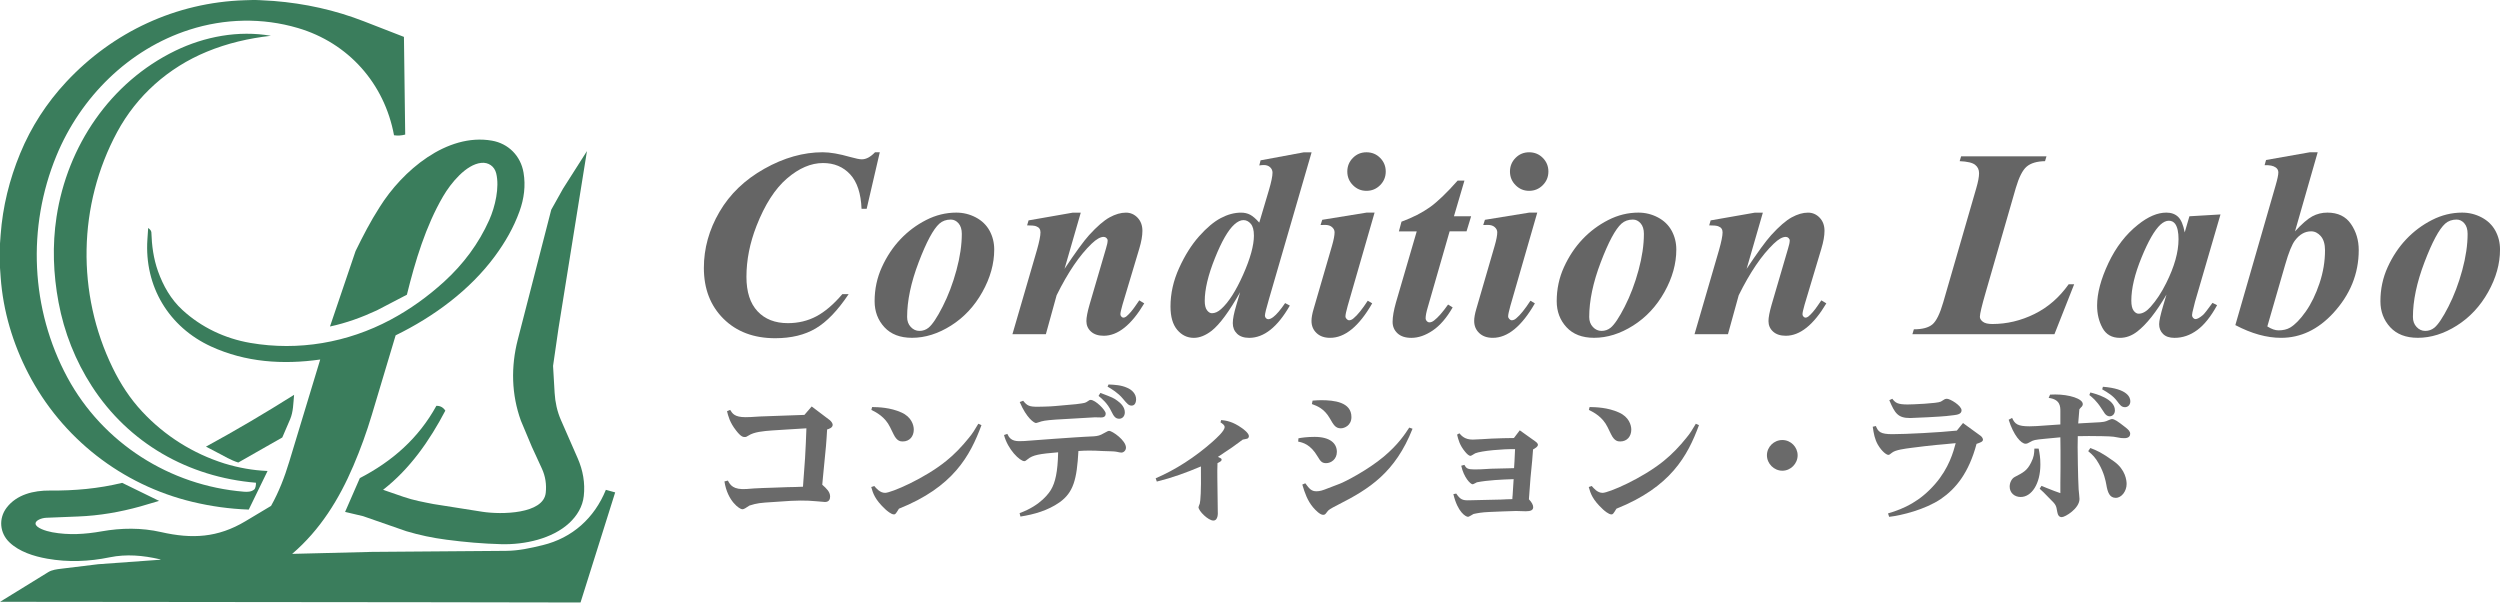
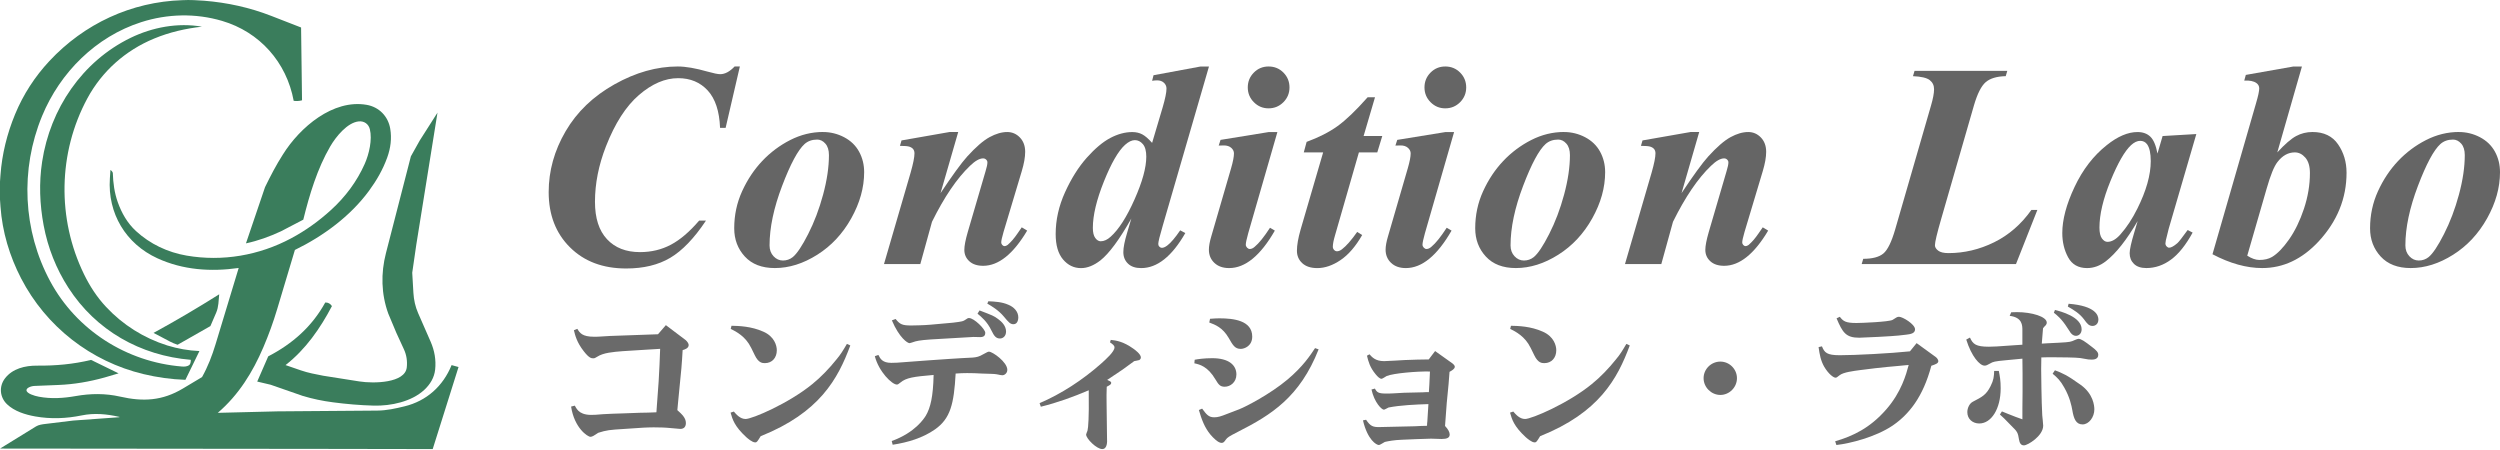
- <svg xmlns="http://www.w3.org/2000/svg" id="_レイヤー_2" data-name="レイヤー 2" viewBox="0 0 1050.52 253.17">
+ <svg xmlns="http://www.w3.org/2000/svg" id="_レイヤー_2" data-name="レイヤー 2" viewBox="0 0 1409.39 253.17">
  <defs>
    <style>
      .cls-1 {
        fill: #3a7d5c;
      }

      .cls-2 {
        fill: #656565;
      }

      .cls-3 {
        fill: #6a6a6a;
      }
    </style>
  </defs>
  <g id="_レイヤー_1-2" data-name="レイヤー 1">
    <g>
      <path class="cls-1" d="M183.39,170.53c1.63-.05,2.89.71,3.74,2.03-6.58,12.54-14.84,24.46-26.16,33.26l8.68,2.99c4.11,1.42,8.22,2.16,12.51,3l20.47,3.23c8.09,1.27,25.71.96,26.69-7.91.39-3.51-.12-6.98-1.6-10.19l-4.25-9.24-4.58-10.91c-4-11.06-4.24-22.72-1.31-34.09l14.06-54.57,4.96-8.87,10.04-15.77-11.96,74.51-2.28,15.75.66,11.36c.23,3.92,1.06,7.75,2.64,11.37l7.07,16.14c2.19,5.01,3.15,10.35,2.54,15.81-.5,4.48-2.83,8.3-6.09,11.33-7.15,6.66-18.8,9.17-28.54,8.91-7.81-.21-15.34-.86-23.06-1.88-5.82-.76-11.29-1.9-16.9-3.58l-18.17-6.32-7.54-1.78,6.2-14.21c13.58-7.03,24.68-16.73,32.17-30.39Z" />
      <path class="cls-1" d="M100.12,194.36c-3.23-1.02-5.86-2.66-8.75-4.16l-4.82-2.52c12.63-6.89,24.74-14.03,37.03-21.77-.35,3.55-.31,7.1-1.67,10.28l-3.29,7.64-18.5,10.53Z" />
      <g>
        <path class="cls-1" d="M243.94,253.17l-64.45-.11L.04,252.88l20.26-12.48c1.54-.95,3.61-1.2,5.35-1.41l15.62-1.9,25.85-1.87c.51-.1.48-.21,0-.23-7.03-1.6-13.99-2.25-21.05-.8-8.73,1.79-17.46,2.13-26.24.57-5.68-1.01-11.74-2.93-15.86-6.86-4.11-3.92-4.65-10.02-1.17-14.58,4.22-5.52,11.29-7.25,18.21-7.19,10.24.09,20.3-.79,30.33-3.23l15.52,7.58-7.94,2.34c-8.56,2.37-17.12,3.86-26.02,4.21l-13.42.54c-2.19.09-4.67,1.19-4.55,2.5.17,1.78,4.37,3.1,7.02,3.59,6.92,1.28,13.78.85,20.73-.38,8.36-1.48,16.75-1.57,25.02.31,13.01,2.96,23.81,2.38,35.42-4.56l10.78-6.45c3.31-5.91,5.68-12.08,7.65-18.59l13.01-42.92c-15.78,2.24-31.41,1.15-45.83-5.46-17.84-8.18-28.11-25.32-26.79-45l.32-4.8c.5.28,1.32,1.13,1.34,1.75.19,5.7.89,11.08,2.8,16.44,2.19,6.13,5.4,11.79,10.24,16.24,7.95,7.32,17.9,12.03,28.58,13.86,20.21,3.47,40.82-.1,58.86-9.72,8.24-4.39,15.73-9.8,22.63-16.09,8-7.3,14.45-15.92,18.86-25.81,2.52-5.64,4.39-13.81,2.93-19.67-.73-2.92-3.23-4.69-6.28-4.37-6.36.65-12.78,8.49-16.05,14.11-7.29,12.51-11.69,27.13-15.19,41.29l-12.61,6.57c-6.39,2.97-12.83,5.31-19.71,6.79l10.75-31.69c3.13-6.4,6.26-12.46,10.09-18.43,9.59-15.37,28.28-31.27,47.19-27.98,7.01,1.22,12.13,6.45,13.31,13.47.92,5.47.22,10.9-1.68,16.18-2.46,6.84-6.01,13-10.33,18.87-10.52,14.29-25.71,25.46-41.74,33.29l-9.99,33.36c-2.21,7.39-4.75,14.39-7.77,21.46-5.98,14.01-13.92,26.91-25.72,37.01l33.48-.83,56.4-.44c5.35-.04,10.27-1.15,15.38-2.39,12.46-3.03,21.73-11.36,26.56-23.25l3.91,1.08-14.56,46.27Z" />
        <path class="cls-1" d="M0,112.54v-10.2s.27-3.7.27-3.7c.86-11.78,3.7-23.24,8.22-34.19,4.62-11.19,11.14-21.23,19.38-30.07C47.48,13.38,73.98,1.03,102.77.1c2.33-.08,4.28-.16,6.51-.03l5.79.34c13.03,1.04,25.69,3.81,37.88,8.56l16.79,6.53.53,41.05c-1.65.44-3.15.5-4.7.29-4.03-21.79-19.19-38.82-40.4-45.07-14.93-4.4-30.73-4.03-45.56.72-25.51,8.17-45.76,28.35-55.9,52.95-12.4,30.08-10.83,64.53,4.59,93.14,14.86,27.56,43.05,45.51,74.2,48.04,1.48.12,3.1.08,4.29-.91.67-.56.79-2.07.77-2.86-28.46-2.37-53.5-16.62-68.97-40.58-6.91-10.69-11.62-22.61-13.98-35.19-2.23-11.85-2.68-23.96-.86-35.9,4.54-29.84,22.6-56.6,49.91-69.86,12.28-5.96,26.57-8.66,40.19-6.28-9.28,1.04-18.3,3.12-26.96,6.7-16.13,6.66-29.39,18.4-37.67,33.76-16.49,30.58-17.11,67.84-1.88,99.06,3.3,6.77,7.31,12.96,12.49,18.49,9.43,10.1,21.26,17.54,34.45,21.7,6,1.83,11.9,2.89,18.15,3.16l-7.9,16.22c-8.08-.28-15.87-1.38-23.59-3.22-29.75-7.11-54.97-26.8-69.03-53.95-6.52-12.58-10.62-26.3-11.63-40.44L0,112.54Z" />
      </g>
    </g>
    <g>
-       <path class="cls-2" d="M369.69,63.99l-5.51,23.75h-2.15c-.26-6.47-1.85-11.29-4.77-14.46s-6.73-4.77-11.43-4.77c-5.07,0-10.12,2.17-15.15,6.5-5.03,4.33-9.29,10.97-12.78,19.89-2.83,7.24-4.24,14.38-4.24,21.44,0,6.32,1.55,11.14,4.66,14.46,3.1,3.33,7.36,4.99,12.76,4.99,4.37,0,8.36-.96,11.96-2.87s7.24-5.01,10.91-9.31h2.65c-4.56,6.83-9.16,11.63-13.8,14.38-4.65,2.76-10.33,4.13-17.05,4.13-9,0-16.25-2.73-21.74-8.18-5.49-5.46-8.24-12.57-8.24-21.35,0-8.23,2.19-16.08,6.56-23.56,4.37-7.48,10.66-13.52,18.87-18.13,8.21-4.61,16.38-6.92,24.5-6.92,3.09,0,6.92.66,11.52,1.98,2.35.66,3.99.99,4.91.99,1.84,0,3.69-.99,5.57-2.98h2.04Z" />
-       <path class="cls-2" d="M401.85,89.34c2.9,0,5.63.67,8.18,2.01,2.55,1.34,4.48,3.21,5.79,5.59,1.3,2.39,1.96,5.03,1.96,7.93,0,5.95-1.66,11.9-4.99,17.85-3.33,5.95-7.71,10.65-13.14,14.08-5.44,3.44-10.91,5.15-16.42,5.15-5,0-8.86-1.49-11.6-4.46-2.74-2.98-4.11-6.61-4.11-10.91,0-5.11,1.02-9.89,3.06-14.35,2.04-4.46,4.63-8.36,7.77-11.68,3.14-3.32,6.75-6.02,10.83-8.1,4.08-2.08,8.3-3.11,12.67-3.11ZM399.59,92.26c-1.95,0-3.56.57-4.85,1.71-2.57,2.31-5.47,7.72-8.71,16.23s-4.85,16.17-4.85,23.01c0,1.69.51,3.09,1.54,4.19,1.03,1.1,2.24,1.65,3.64,1.65s2.7-.44,3.8-1.32c1.62-1.32,3.6-4.29,5.95-8.9,2.35-4.61,4.28-9.7,5.79-15.26,1.51-5.57,2.26-10.66,2.26-15.29,0-1.91-.46-3.39-1.38-4.44-.92-1.05-1.98-1.57-3.2-1.57Z" />
-       <path class="cls-2" d="M454.15,89.34l-6.83,23.64c4.59-6.91,8.03-11.63,10.31-14.16,3.34-3.67,6.23-6.17,8.65-7.49s4.7-1.98,6.83-1.98c1.91,0,3.54.71,4.9,2.12,1.36,1.42,2.04,3.26,2.04,5.54,0,2.06-.44,4.56-1.32,7.49l-7.05,23.53c-.59,2.06-.88,3.4-.88,4.02,0,.37.14.7.41.99s.56.44.85.44c.37,0,.75-.15,1.16-.44,1.29-1.07,2.59-2.57,3.91-4.52.33-.51.86-1.29,1.6-2.31l2.09,1.27c-5.4,9.07-11.08,13.61-17.03,13.61-2.28,0-4.06-.59-5.35-1.76-1.29-1.17-1.93-2.64-1.93-4.41,0-1.54.44-3.84,1.32-6.89l6.89-23.53c.48-1.54.72-2.68.72-3.42,0-.4-.17-.76-.5-1.07-.33-.31-.72-.47-1.16-.47-1.4,0-3.09.96-5.07,2.87-5.07,4.85-9.97,12.07-14.71,21.66l-4.52,16.37h-14.05l10.3-35.38c.99-3.49,1.49-5.97,1.49-7.44,0-.62-.15-1.15-.44-1.57-.29-.42-.77-.75-1.43-.99-.66-.24-1.91-.36-3.75-.36l.61-2.09,18.57-3.25h3.36Z" />
-       <path class="cls-2" d="M551.15,63.99l-17.91,61.66c-1.14,3.86-1.71,6.19-1.71,7,0,.4.15.75.44,1.05.29.29.61.44.94.44.62,0,1.34-.31,2.15-.94,1.36-1.03,3.01-2.98,4.96-5.84l1.98,1.05c-5.18,9.04-10.88,13.56-17.08,13.56-2.2,0-3.9-.58-5.1-1.74-1.19-1.16-1.79-2.63-1.79-4.44s.48-4.19,1.43-7.38l1.65-5.62c-4.59,8.12-8.58,13.52-11.96,16.2-2.57,1.98-5.07,2.98-7.49,2.98-2.76,0-5.08-1.12-6.97-3.36-1.89-2.24-2.84-5.51-2.84-9.81,0-5.47,1.21-10.87,3.64-16.2,2.42-5.33,5.23-9.77,8.4-13.33s6.21-6.11,9.09-7.63c2.88-1.52,5.72-2.29,8.51-2.29,1.43,0,2.71.29,3.83.88,1.12.59,2.4,1.69,3.83,3.31l4.08-13.72c.99-3.38,1.49-5.8,1.49-7.27,0-.88-.33-1.63-.99-2.26-.66-.62-1.54-.94-2.64-.94-.51,0-1.16.05-1.93.17l.55-2.15,18.13-3.36h3.31ZM526.9,98.93c0-2.24-.44-3.88-1.32-4.9-.88-1.03-1.91-1.54-3.09-1.54s-2.44.61-3.8,1.82c-2.61,2.35-5.34,7.08-8.18,14.19-2.85,7.11-4.27,13.09-4.27,17.94,0,1.76.31,3.07.94,3.91.62.84,1.32,1.27,2.09,1.27,1.29,0,2.57-.59,3.86-1.76,3.12-2.79,6.2-7.6,9.23-14.41,3.03-6.81,4.55-12.32,4.55-16.5Z" />
-       <path class="cls-2" d="M577.61,89.34l-11.3,39.18c-.62,2.24-.94,3.71-.94,4.41,0,.4.17.78.5,1.13.33.35.68.52,1.05.52.62,0,1.25-.28,1.87-.83,1.65-1.36,3.64-3.82,5.95-7.38l1.87,1.1c-5.55,9.66-11.44,14.49-17.69,14.49-2.39,0-4.29-.67-5.7-2.01-1.42-1.34-2.12-3.04-2.12-5.1,0-1.36.31-3.09.94-5.18l7.66-26.34c.74-2.53,1.1-4.44,1.1-5.73,0-.81-.35-1.52-1.05-2.15-.7-.62-1.65-.94-2.87-.94-.55,0-1.21.02-1.98.05l.72-2.2,18.68-3.03h3.31ZM574.2,63.99c2.28,0,4.2.79,5.76,2.37,1.56,1.58,2.34,3.49,2.34,5.73s-.79,4.15-2.37,5.73-3.49,2.37-5.73,2.37-4.1-.79-5.68-2.37c-1.58-1.58-2.37-3.49-2.37-5.73s.78-4.15,2.34-5.73c1.56-1.58,3.46-2.37,5.7-2.37Z" />
-       <path class="cls-2" d="M615.37,75.89l-4.41,14.99h7.22l-1.93,6.34h-7.11l-9.2,31.96c-.59,1.98-.88,3.49-.88,4.52,0,.48.17.89.5,1.24.33.35.7.52,1.1.52.62,0,1.27-.26,1.93-.77,1.69-1.29,3.66-3.53,5.9-6.72l1.93,1.21c-2.54,4.41-5.33,7.64-8.38,9.7-3.05,2.06-6.04,3.09-8.98,3.09-2.5,0-4.44-.63-5.81-1.9s-2.07-2.87-2.07-4.82c0-2.13.48-4.87,1.43-8.21l8.71-29.81h-7.5l1.1-4.08c4.7-1.73,8.67-3.75,11.9-6.06s7.13-6.04,11.68-11.19h2.87Z" />
-       <path class="cls-2" d="M645.97,89.34l-11.3,39.18c-.62,2.24-.94,3.71-.94,4.41,0,.4.17.78.5,1.13.33.35.68.52,1.05.52.62,0,1.25-.28,1.87-.83,1.65-1.36,3.64-3.82,5.95-7.38l1.87,1.1c-5.55,9.66-11.44,14.49-17.69,14.49-2.39,0-4.29-.67-5.7-2.01-1.42-1.34-2.12-3.04-2.12-5.1,0-1.36.31-3.09.94-5.18l7.66-26.34c.74-2.53,1.1-4.44,1.1-5.73,0-.81-.35-1.52-1.05-2.15-.7-.62-1.65-.94-2.87-.94-.55,0-1.21.02-1.98.05l.72-2.2,18.68-3.03h3.31ZM642.55,63.99c2.28,0,4.2.79,5.76,2.37,1.56,1.58,2.34,3.49,2.34,5.73s-.79,4.15-2.37,5.73-3.49,2.37-5.73,2.37-4.1-.79-5.68-2.37c-1.58-1.58-2.37-3.49-2.37-5.73s.78-4.15,2.34-5.73c1.56-1.58,3.46-2.37,5.7-2.37Z" />
-       <path class="cls-2" d="M688.47,89.34c2.9,0,5.63.67,8.18,2.01,2.55,1.34,4.48,3.21,5.79,5.59,1.3,2.39,1.96,5.03,1.96,7.93,0,5.95-1.66,11.9-4.99,17.85-3.33,5.95-7.71,10.65-13.14,14.08-5.44,3.44-10.91,5.15-16.42,5.15-5,0-8.86-1.49-11.6-4.46-2.74-2.98-4.11-6.61-4.11-10.91,0-5.11,1.02-9.89,3.06-14.35,2.04-4.46,4.63-8.36,7.77-11.68,3.14-3.32,6.75-6.02,10.83-8.1,4.08-2.08,8.3-3.11,12.67-3.11ZM686.21,92.26c-1.95,0-3.56.57-4.85,1.71-2.57,2.31-5.47,7.72-8.71,16.23s-4.85,16.17-4.85,23.01c0,1.69.51,3.09,1.54,4.19,1.03,1.1,2.24,1.65,3.64,1.65s2.7-.44,3.8-1.32c1.62-1.32,3.6-4.29,5.95-8.9,2.35-4.61,4.28-9.7,5.79-15.26,1.51-5.57,2.26-10.66,2.26-15.29,0-1.91-.46-3.39-1.38-4.44-.92-1.05-1.98-1.57-3.2-1.57Z" />
-       <path class="cls-2" d="M740.77,89.34l-6.83,23.64c4.59-6.91,8.03-11.63,10.31-14.16,3.34-3.67,6.23-6.17,8.65-7.49s4.7-1.98,6.83-1.98c1.91,0,3.54.71,4.9,2.12,1.36,1.42,2.04,3.26,2.04,5.54,0,2.06-.44,4.56-1.32,7.49l-7.05,23.53c-.59,2.06-.88,3.4-.88,4.02,0,.37.14.7.41.99s.56.44.85.44c.37,0,.75-.15,1.16-.44,1.29-1.07,2.59-2.57,3.91-4.52.33-.51.86-1.29,1.6-2.31l2.09,1.27c-5.4,9.07-11.08,13.61-17.03,13.61-2.28,0-4.06-.59-5.35-1.76-1.29-1.17-1.93-2.64-1.93-4.41,0-1.54.44-3.84,1.32-6.89l6.89-23.53c.48-1.54.72-2.68.72-3.42,0-.4-.17-.76-.5-1.07-.33-.31-.72-.47-1.16-.47-1.4,0-3.09.96-5.07,2.87-5.07,4.85-9.97,12.07-14.71,21.66l-4.52,16.37h-14.05l10.3-35.38c.99-3.49,1.49-5.97,1.49-7.44,0-.62-.15-1.15-.44-1.57-.29-.42-.77-.75-1.43-.99-.66-.24-1.91-.36-3.75-.36l.61-2.09,18.57-3.25h3.36Z" />
-       <path class="cls-2" d="M863.29,140.42h-59.68l.61-2.04c3.56,0,6.16-.69,7.8-2.07s3.15-4.47,4.55-9.29l13.89-48c.77-2.64,1.16-4.72,1.16-6.23s-.55-2.65-1.65-3.53c-1.1-.88-3.27-1.4-6.5-1.54l.61-2.04h35.87l-.61,2.04c-3.45.07-6.03.84-7.74,2.31s-3.22,4.46-4.55,8.98l-12.67,43.92c-1.62,5.58-2.42,8.98-2.42,10.19,0,.74.41,1.42,1.24,2.07.83.64,2.16.96,4,.96,6.1,0,11.99-1.4,17.66-4.19,5.68-2.79,10.48-6.96,14.41-12.51h2.31l-8.27,20.94Z" />
-       <path class="cls-2" d="M933.07,90.11l-10.69,36.65-1.1,4.46c-.11.55-.17.96-.17,1.21,0,.44.16.83.47,1.16.31.33.63.5.96.5.77,0,1.84-.59,3.2-1.76.55-.48,1.87-2.17,3.97-5.07l1.93.99c-2.61,4.78-5.39,8.26-8.35,10.44-2.96,2.19-6.14,3.28-9.56,3.28-2.09,0-3.69-.54-4.79-1.63-1.1-1.08-1.65-2.45-1.65-4.11,0-1.43.59-4.1,1.76-7.99l1.32-4.46c-4.26,7.31-8.36,12.49-12.29,15.54-2.28,1.76-4.7,2.65-7.27,2.65-3.38,0-5.82-1.39-7.33-4.16-1.51-2.77-2.26-5.91-2.26-9.4,0-5.18,1.58-11.12,4.74-17.83,3.16-6.7,7.31-12.1,12.45-16.17,4.22-3.38,8.19-5.07,11.9-5.07,2.06,0,3.71.6,4.96,1.79,1.25,1.19,2.17,3.37,2.76,6.53l1.98-6.78,13.06-.77ZM915.44,100.58c0-2.98-.46-5.12-1.38-6.45-.66-.92-1.56-1.38-2.7-1.38s-2.31.55-3.53,1.65c-2.46,2.28-5.12,6.9-7.96,13.86-2.85,6.96-4.27,12.98-4.27,18.05,0,1.95.32,3.35.96,4.22.64.86,1.35,1.29,2.12,1.29,1.65,0,3.32-.96,5.01-2.87,2.42-2.72,4.61-6.04,6.56-9.97,3.45-6.91,5.18-13.04,5.18-18.41Z" />
-       <path class="cls-2" d="M973.91,63.99l-9.53,33.23c2.9-3.16,5.33-5.26,7.27-6.31,1.95-1.05,4.06-1.57,6.34-1.57,4.41,0,7.71,1.59,9.89,4.77,2.19,3.18,3.28,6.84,3.28,10.99,0,9.92-3.6,18.77-10.8,26.56-6.39,6.87-13.67,10.3-21.82,10.3-6.06,0-12.47-1.78-19.23-5.35l16.86-58.47c.81-2.76,1.21-4.65,1.21-5.68,0-.88-.37-1.58-1.1-2.09-1.03-.73-2.59-1.05-4.68-.94l.61-2.2,18.41-3.25h3.31ZM952.75,137.17c1.73,1.1,3.29,1.65,4.68,1.65,1.95,0,3.58-.39,4.9-1.16,2.09-1.25,4.29-3.51,6.59-6.78,2.29-3.27,4.21-7.22,5.76-11.85s2.31-9.24,2.31-13.83c0-2.61-.59-4.59-1.76-5.95-1.18-1.36-2.54-2.04-4.08-2.04-2.57,0-4.81,1.25-6.72,3.75-1.29,1.62-2.68,5.05-4.19,10.3l-7.49,25.9Z" />
-       <path class="cls-2" d="M1034.6,89.34c2.9,0,5.63.67,8.18,2.01,2.55,1.34,4.48,3.21,5.79,5.59,1.3,2.39,1.96,5.03,1.96,7.93,0,5.95-1.66,11.9-4.99,17.85-3.33,5.95-7.71,10.65-13.14,14.08-5.44,3.44-10.91,5.15-16.42,5.15-5,0-8.86-1.49-11.6-4.46-2.74-2.98-4.11-6.61-4.11-10.91,0-5.11,1.02-9.89,3.06-14.35,2.04-4.46,4.63-8.36,7.77-11.68,3.14-3.32,6.75-6.02,10.83-8.1,4.08-2.08,8.3-3.11,12.67-3.11ZM1032.34,92.26c-1.95,0-3.56.57-4.85,1.71-2.57,2.31-5.47,7.72-8.71,16.23s-4.85,16.17-4.85,23.01c0,1.69.51,3.09,1.54,4.19,1.03,1.1,2.24,1.65,3.64,1.65s2.7-.44,3.8-1.32c1.62-1.32,3.6-4.29,5.95-8.9,2.35-4.61,4.28-9.7,5.79-15.26,1.51-5.57,2.26-10.66,2.26-15.29,0-1.91-.46-3.39-1.38-4.44-.92-1.05-1.98-1.57-3.2-1.57Z" />
+       <path class="cls-2" d="M417.1,37.48l-8.03,34.62h-3.13c-.37-9.42-2.69-16.45-6.95-21.08-4.26-4.63-9.81-6.95-16.67-6.95-7.39,0-14.75,3.16-22.09,9.48-7.34,6.32-13.55,15.98-18.63,28.99-4.12,10.55-6.18,20.96-6.18,31.24,0,9.21,2.26,16.24,6.79,21.08,4.52,4.85,10.72,7.27,18.59,7.27,6.37,0,12.18-1.39,17.43-4.18,5.25-2.78,10.55-7.31,15.9-13.57h3.86c-6.64,9.96-13.35,16.95-20.12,20.96-6.77,4.02-15.06,6.02-24.86,6.02-13.12,0-23.68-3.98-31.68-11.93-8.01-7.95-12.01-18.33-12.01-31.12,0-11.99,3.19-23.44,9.56-34.33,6.37-10.9,15.54-19.7,27.51-26.42,11.97-6.72,23.87-10.08,35.7-10.08,4.5,0,10.09.97,16.79,2.89,3.43.96,5.81,1.45,7.15,1.45,2.68,0,5.38-1.45,8.11-4.34h2.97Z" />
+       <path class="cls-2" d="M463.96,74.43c4.23,0,8.2.98,11.93,2.93,3.72,1.96,6.53,4.67,8.43,8.15,1.9,3.48,2.85,7.34,2.85,11.56,0,8.68-2.42,17.35-7.27,26.02-4.85,8.68-11.23,15.52-19.16,20.52-7.92,5.01-15.9,7.51-23.93,7.51-7.28,0-12.92-2.17-16.91-6.51-3.99-4.34-5.98-9.64-5.98-15.9,0-7.44,1.49-14.42,4.46-20.92,2.97-6.51,6.75-12.18,11.33-17.03,4.58-4.84,9.84-8.78,15.78-11.81,5.94-3.02,12.1-4.54,18.47-4.54ZM460.67,78.69c-2.84,0-5.19.83-7.07,2.49-3.75,3.37-7.98,11.26-12.69,23.65-4.71,12.4-7.07,23.57-7.07,33.53,0,2.46.75,4.5,2.25,6.1,1.5,1.61,3.27,2.41,5.3,2.41s3.94-.64,5.54-1.93c2.36-1.93,5.25-6.25,8.67-12.97,3.43-6.72,6.24-14.14,8.43-22.25,2.19-8.11,3.29-15.54,3.29-22.29,0-2.78-.67-4.94-2.01-6.46-1.34-1.53-2.89-2.29-4.66-2.29Z" />
+       <path class="cls-2" d="M540.2,74.43l-9.96,34.45c6.69-10.07,11.7-16.95,15.02-20.64,4.87-5.35,9.08-9,12.61-10.92s6.85-2.89,9.96-2.89c2.78,0,5.17,1.03,7.15,3.09,1.98,2.06,2.97,4.75,2.97,8.07,0,3-.64,6.64-1.93,10.92l-10.28,34.3c-.86,3-1.29,4.95-1.29,5.86,0,.54.2,1.02.6,1.45s.82.64,1.25.64c.53,0,1.1-.21,1.69-.64,1.87-1.55,3.77-3.75,5.7-6.59.48-.75,1.26-1.87,2.33-3.37l3.05,1.85c-7.87,13.23-16.14,19.84-24.82,19.84-3.32,0-5.92-.86-7.79-2.57-1.87-1.71-2.81-3.85-2.81-6.42,0-2.25.64-5.59,1.93-10.04l10.04-34.3c.69-2.25,1.04-3.91,1.04-4.98,0-.59-.24-1.11-.72-1.57-.48-.46-1.04-.68-1.69-.68-2.04,0-4.5,1.39-7.39,4.18-7.39,7.07-14.54,17.59-21.44,31.56l-6.59,23.85h-20.48l15.02-51.56c1.45-5.09,2.17-8.7,2.17-10.84,0-.91-.21-1.67-.64-2.29-.43-.61-1.12-1.1-2.09-1.45-.96-.35-2.78-.52-5.46-.52l.88-3.05,27.07-4.74h4.9Z" />
+       <path class="cls-2" d="M681.57,37.48l-26.1,89.87c-1.66,5.62-2.49,9.02-2.49,10.2,0,.59.21,1.1.64,1.53.43.43.88.64,1.36.64.91,0,1.95-.45,3.13-1.36,1.98-1.5,4.39-4.34,7.23-8.51l2.89,1.53c-7.55,13.17-15.85,19.76-24.9,19.76-3.21,0-5.69-.84-7.43-2.53-1.74-1.69-2.61-3.84-2.61-6.46s.7-6.1,2.09-10.76l2.41-8.19c-6.69,11.83-12.5,19.7-17.43,23.61-3.75,2.89-7.39,4.34-10.92,4.34-4.02,0-7.4-1.63-10.16-4.9-2.76-3.27-4.14-8.03-4.14-14.3,0-7.98,1.77-15.85,5.3-23.61,3.53-7.76,7.62-14.24,12.25-19.44,4.63-5.19,9.05-8.9,13.25-11.12,4.2-2.22,8.34-3.33,12.41-3.33,2.09,0,3.95.43,5.58,1.28,1.63.86,3.49,2.46,5.58,4.82l5.94-20c1.44-4.92,2.17-8.46,2.17-10.6,0-1.29-.48-2.38-1.45-3.29-.96-.91-2.25-1.36-3.85-1.36-.75,0-1.69.08-2.81.24l.8-3.13,26.42-4.9h4.82ZM646.23,88.4c0-3.27-.64-5.65-1.93-7.15-1.29-1.5-2.79-2.25-4.5-2.25s-3.56.88-5.54,2.65c-3.8,3.43-7.78,10.32-11.93,20.68-4.15,10.36-6.23,19.07-6.23,26.14,0,2.57.46,4.47,1.37,5.7.91,1.23,1.93,1.85,3.05,1.85,1.87,0,3.75-.86,5.62-2.57,4.55-4.07,9.04-11.07,13.45-21,4.42-9.93,6.63-17.95,6.63-24.06Z" />
+       <path class="cls-2" d="M720.14,74.43l-16.46,57.1c-.91,3.27-1.36,5.41-1.36,6.43,0,.59.24,1.14.72,1.65.48.51.99.76,1.53.76.91,0,1.82-.4,2.73-1.21,2.41-1.98,5.3-5.57,8.67-10.76l2.73,1.61c-8.09,14.08-16.68,21.12-25.78,21.12-3.48,0-6.25-.98-8.31-2.93-2.06-1.95-3.09-4.43-3.09-7.43,0-1.98.45-4.5,1.36-7.55l11.16-38.39c1.07-3.69,1.61-6.48,1.61-8.35,0-1.18-.51-2.22-1.53-3.13-1.02-.91-2.41-1.36-4.18-1.36-.8,0-1.77.03-2.89.08l1.04-3.21,27.23-4.42h4.82ZM715.16,37.48c3.32,0,6.12,1.15,8.39,3.45,2.28,2.3,3.41,5.09,3.41,8.35s-1.15,6.05-3.45,8.35-5.09,3.45-8.35,3.45-5.97-1.15-8.27-3.45c-2.3-2.3-3.45-5.09-3.45-8.35s1.14-6.05,3.41-8.35c2.27-2.3,5.05-3.45,8.31-3.45Z" />
+       <path class="cls-2" d="M775.17,54.83l-6.43,21.85h10.52l-2.81,9.24h-10.36l-13.41,46.58c-.86,2.89-1.29,5.09-1.29,6.59,0,.7.24,1.3.72,1.81.48.51,1.02.76,1.61.76.91,0,1.85-.37,2.81-1.12,2.46-1.87,5.33-5.14,8.59-9.8l2.81,1.77c-3.69,6.42-7.76,11.14-12.21,14.13-4.44,3-8.81,4.5-13.09,4.5-3.64,0-6.46-.92-8.47-2.77s-3.01-4.19-3.01-7.03c0-3.11.69-7.1,2.09-11.97l12.69-43.45h-10.92l1.61-5.94c6.85-2.52,12.64-5.46,17.35-8.83s10.39-8.81,17.03-16.3h4.18Z" />
+       <path class="cls-2" d="M819.76,74.43l-16.46,57.1c-.91,3.27-1.36,5.41-1.36,6.43,0,.59.24,1.14.72,1.65.48.51.99.76,1.53.76.91,0,1.82-.4,2.73-1.21,2.41-1.98,5.3-5.57,8.67-10.76l2.73,1.61c-8.09,14.08-16.68,21.12-25.78,21.12-3.48,0-6.25-.98-8.31-2.93-2.06-1.95-3.09-4.43-3.09-7.43,0-1.98.45-4.5,1.36-7.55l11.16-38.39c1.07-3.69,1.61-6.48,1.61-8.35,0-1.18-.51-2.22-1.53-3.13-1.02-.91-2.41-1.36-4.18-1.36-.8,0-1.77.03-2.89.08l1.04-3.21,27.23-4.42h4.82ZM814.78,37.48c3.32,0,6.12,1.15,8.39,3.45,2.28,2.3,3.41,5.09,3.41,8.35s-1.15,6.05-3.45,8.35-5.09,3.45-8.35,3.45-5.97-1.15-8.27-3.45c-2.3-2.3-3.45-5.09-3.45-8.35s1.14-6.05,3.41-8.35c2.27-2.3,5.05-3.45,8.31-3.45Z" />
+       <path class="cls-2" d="M881.7,74.43c4.23,0,8.2.98,11.93,2.93,3.72,1.96,6.53,4.67,8.43,8.15,1.9,3.48,2.85,7.34,2.85,11.56,0,8.68-2.42,17.35-7.27,26.02-4.85,8.68-11.23,15.52-19.16,20.52-7.92,5.01-15.9,7.51-23.93,7.51-7.28,0-12.92-2.17-16.91-6.51-3.99-4.34-5.98-9.64-5.98-15.9,0-7.44,1.49-14.42,4.46-20.92,2.97-6.51,6.75-12.18,11.33-17.03,4.58-4.84,9.84-8.78,15.78-11.81,5.94-3.02,12.1-4.54,18.47-4.54ZM878.41,78.69c-2.84,0-5.19.83-7.07,2.49-3.75,3.37-7.98,11.26-12.69,23.65-4.71,12.4-7.07,23.57-7.07,33.53,0,2.46.75,4.5,2.25,6.1,1.5,1.61,3.27,2.41,5.3,2.41s3.94-.64,5.54-1.93c2.36-1.93,5.25-6.25,8.67-12.97,3.43-6.72,6.24-14.14,8.43-22.25,2.19-8.11,3.29-15.54,3.29-22.29,0-2.78-.67-4.94-2.01-6.46-1.34-1.53-2.89-2.29-4.66-2.29Z" />
+       <path class="cls-2" d="M957.94,74.43l-9.96,34.45c6.69-10.07,11.7-16.95,15.02-20.64,4.87-5.35,9.08-9,12.61-10.92s6.85-2.89,9.96-2.89c2.78,0,5.17,1.03,7.15,3.09,1.98,2.06,2.97,4.75,2.97,8.07,0,3-.64,6.64-1.93,10.92l-10.28,34.3c-.86,3-1.29,4.95-1.29,5.86,0,.54.2,1.02.6,1.45s.82.64,1.25.64c.53,0,1.1-.21,1.69-.64,1.87-1.55,3.77-3.75,5.7-6.59.48-.75,1.26-1.87,2.33-3.37l3.05,1.85c-7.87,13.23-16.14,19.84-24.82,19.84-3.32,0-5.92-.86-7.79-2.57-1.87-1.71-2.81-3.85-2.81-6.42,0-2.25.64-5.59,1.93-10.04l10.04-34.3c.69-2.25,1.04-3.91,1.04-4.98,0-.59-.24-1.11-.72-1.57-.48-.46-1.04-.68-1.69-.68-2.04,0-4.5,1.39-7.39,4.18-7.39,7.07-14.54,17.59-21.44,31.56l-6.59,23.85h-20.48l15.02-51.56c1.45-5.09,2.17-8.7,2.17-10.84,0-.91-.21-1.67-.64-2.29-.43-.61-1.12-1.1-2.09-1.45-.96-.35-2.78-.52-5.46-.52l.88-3.05,27.07-4.74h4.9Z" />
+       <path class="cls-2" d="M1136.51,148.88h-86.98l.88-2.97c5.19,0,8.98-1,11.37-3.01s4.59-6.52,6.63-13.53l20.24-69.96c1.12-3.85,1.69-6.88,1.69-9.08s-.8-3.86-2.41-5.14c-1.61-1.29-4.77-2.04-9.48-2.25l.88-2.97h52.29l-.88,2.97c-5.03.11-8.79,1.23-11.28,3.37s-4.7,6.5-6.63,13.09l-18.47,64.01c-2.36,8.14-3.53,13.09-3.53,14.86,0,1.07.6,2.08,1.81,3.01,1.2.94,3.14,1.41,5.82,1.41,8.89,0,17.47-2.03,25.74-6.1,8.27-4.07,15.27-10.15,21-18.23h3.37l-12.05,30.52Z" />
+       <path class="cls-2" d="M1238.2,75.55l-15.58,53.41-1.61,6.5c-.16.8-.24,1.39-.24,1.77,0,.64.23,1.2.68,1.69.45.48.92.72,1.41.72,1.12,0,2.68-.86,4.66-2.57.8-.69,2.73-3.16,5.78-7.39l2.81,1.44c-3.8,6.96-7.86,12.04-12.17,15.22-4.31,3.19-8.95,4.78-13.93,4.78-3.05,0-5.38-.79-6.99-2.37-1.61-1.58-2.41-3.57-2.41-5.98,0-2.09.86-5.97,2.57-11.65l1.93-6.5c-6.21,10.65-12.18,18.2-17.91,22.65-3.32,2.57-6.85,3.86-10.6,3.86-4.93,0-8.49-2.02-10.68-6.06-2.2-4.04-3.29-8.61-3.29-13.69,0-7.55,2.3-16.21,6.91-25.98,4.6-9.77,10.65-17.63,18.15-23.57,6.16-4.93,11.94-7.39,17.35-7.39,3,0,5.41.87,7.23,2.61,1.82,1.74,3.16,4.91,4.02,9.52l2.89-9.88,19.04-1.12ZM1212.5,90.81c0-4.34-.67-7.47-2.01-9.4-.96-1.34-2.28-2.01-3.94-2.01s-3.37.8-5.14,2.41c-3.59,3.32-7.46,10.05-11.61,20.2-4.15,10.15-6.22,18.91-6.22,26.3,0,2.84.47,4.89,1.41,6.14.94,1.26,1.97,1.89,3.09,1.89,2.41,0,4.84-1.39,7.31-4.18,3.53-3.96,6.72-8.81,9.56-14.54,5.03-10.07,7.55-19.01,7.55-26.83Z" />
+       <path class="cls-2" d="M1297.73,37.48l-13.89,48.43c4.23-4.6,7.76-7.67,10.6-9.2,2.84-1.53,5.92-2.29,9.24-2.29,6.42,0,11.23,2.32,14.42,6.95,3.19,4.63,4.78,9.97,4.78,16.02,0,14.46-5.25,27.36-15.74,38.71-9.32,10.01-19.92,15.02-31.81,15.02-8.83,0-18.18-2.6-28.03-7.79l24.58-85.21c1.18-4.02,1.77-6.77,1.77-8.27,0-1.28-.54-2.3-1.61-3.05-1.5-1.07-3.77-1.53-6.83-1.36l.88-3.21,26.83-4.74h4.82ZM1266.89,144.14c2.52,1.61,4.79,2.41,6.83,2.41,2.84,0,5.22-.56,7.15-1.69,3.05-1.82,6.25-5.11,9.6-9.88,3.34-4.77,6.14-10.52,8.39-17.27s3.37-13.47,3.37-20.16c0-3.8-.86-6.69-2.57-8.67-1.72-1.98-3.69-2.97-5.94-2.97-3.75,0-7.02,1.82-9.8,5.46-1.88,2.36-3.91,7.36-6.1,15.02l-10.92,37.75Z" />
+       <path class="cls-2" d="M1386.18,74.43c4.23,0,8.2.98,11.93,2.93,3.72,1.96,6.53,4.67,8.43,8.15,1.9,3.48,2.85,7.34,2.85,11.56,0,8.68-2.42,17.35-7.27,26.02-4.85,8.68-11.23,15.52-19.16,20.52-7.92,5.01-15.9,7.51-23.93,7.51-7.28,0-12.92-2.17-16.91-6.51-3.99-4.34-5.98-9.64-5.98-15.9,0-7.44,1.49-14.42,4.46-20.92,2.97-6.51,6.75-12.18,11.33-17.03,4.58-4.84,9.84-8.78,15.78-11.81,5.94-3.02,12.1-4.54,18.47-4.54ZM1382.88,78.69c-2.84,0-5.19.83-7.07,2.49-3.75,3.37-7.98,11.26-12.69,23.65-4.71,12.4-7.07,23.57-7.07,33.53,0,2.46.75,4.5,2.25,6.1,1.5,1.61,3.27,2.41,5.3,2.41s3.94-.64,5.54-1.93c2.36-1.93,5.25-6.25,8.67-12.97,3.43-6.72,6.24-14.14,8.43-22.25,2.19-8.11,3.29-15.54,3.29-22.29,0-2.78-.67-4.94-2.01-6.46-1.34-1.53-2.89-2.29-4.66-2.29Z" />
    </g>
    <g>
-       <path class="cls-3" d="M338.02,174.34l3.06-3.54,7.62,5.76c.72.6,1.2,1.44,1.2,1.92,0,1.26-1.5,1.74-2.34,1.98-.06,1.5-.36,5.76-.48,7.02l-1.26,12.96c-.06.72-.24,2.46-.3,3.24,1.8,1.62,3.3,3,3.3,4.98,0,1.14-.48,2.28-2.16,2.28-.54,0-3-.3-3.48-.3-2.28-.24-4.56-.3-6.84-.3-1.32,0-2.52.06-4.02.12l-7.2.48c-5.88.36-6.96.48-10.2,1.5-1.5,1.02-2.34,1.56-3,1.56-1.08,0-6.24-3.36-7.5-11.7l1.44-.36c.96,1.8,2.16,3.96,7.92,3.54l3.12-.24c1.14-.12,6.06-.24,7.56-.3l6.6-.24,3.18-.06c1.02-.06,2.1-.06,3.18-.12,0-.12.12-1.98.18-2.58l.18-2.4c.42-4.86.66-9.3.84-13.44l.24-6.12c-2.28.18-12.42.72-14.46.9-3.78.3-7.5.6-9.9,2.16-.78.48-.96.6-1.56.6-.66,0-1.56-.06-3.6-2.7-2.7-3.42-3.36-6.18-3.84-8.16l1.32-.54c.96,1.56,1.86,3.06,6.48,3.06.72,0,1.5,0,2.22-.06l3.96-.24,18.54-.66Z" />
-       <path class="cls-3" d="M367.36,204.22c.9,1.02,2.4,2.88,4.56,2.88,2.52,0,16.62-6,25.8-13.5,3.3-2.64,6.72-6.24,9.3-9.48,1.68-1.98,2.64-3.6,4.08-6.06l1.32.6c-4.8,12.96-11.88,25.98-34.68,35.1-1.32,2.16-1.5,2.4-2.1,2.4-1.2,0-3-1.62-3.48-2.04-4.56-4.2-5.34-6.9-6.06-9.48l1.26-.42ZM374.02,179.5c-2.1-4.32-5.7-6.18-7.86-7.26l.3-1.2c2.82.06,7.62.18,12.3,2.28,4.26,1.86,5.22,5.34,5.22,7.2,0,2.88-1.8,4.98-4.62,4.98-.96,0-2.46-.06-3.9-3.06l-1.44-2.94Z" />
-       <path class="cls-3" d="M463.24,189.52c-1.8-.12-3.84-.18-5.64-.18-1.56,0-2.82.06-4.44.18-.66,11.88-2.04,17.4-7.98,21.6-4.8,3.36-10.56,5.04-16.38,5.94l-.36-1.44c9.12-3.3,12.54-8.76,13.2-9.84,1.8-3.06,2.82-7.38,3-15.72-7.8.66-10.62,1.08-12.84,2.94-.72.6-1.02.78-1.38.78-1.86,0-6.96-4.92-8.52-10.98l1.38-.48c.72,1.5,1.62,3.06,4.98,3.06.72,0,1.5-.06,2.22-.06l12.06-.9,8.7-.6c1.32-.12,7.26-.42,8.46-.48,1.56-.12,2.58-.36,4.08-1.26,1.68-.9,1.86-1.02,2.28-1.02,1.38,0,7.08,4.02,7.08,7.02,0,1.26-1.02,2.1-1.92,2.1-.48,0-1.32-.18-1.5-.24-1.02-.24-2.34-.3-2.76-.3l-3.72-.12ZM452.14,169.84c3.84-.48,3.9-.54,4.8-1.14.72-.54,1.02-.66,1.38-.66,1.98,0,6.3,4.32,6.3,5.7,0,.6-.12,1.68-1.92,1.68-.42,0-2.28-.06-2.64-.06-.66,0-14.94.84-16.5.96-4.32.3-5.7.6-6.96,1.08-.3.06-1.02.36-1.26.36-.78,0-3.96-2.04-6.84-8.82l1.44-.54c1.68,2.1,2.58,2.52,6.06,2.52.3,0,5.1-.06,7.44-.3l8.7-.78ZM462.4,165.1c5.16,1.98,5.52,2.1,7.14,3.3,1.44,1.02,3.12,2.7,3.12,4.86,0,1.86-1.26,2.7-2.34,2.7-1.56,0-2.28-.96-3.3-3.06-1.68-3.54-3.96-5.34-5.4-6.54l.78-1.26ZM465.82,161.56c2.58.12,5.28.24,7.8,1.38,2.04.84,3.78,2.58,3.78,4.86,0,.6-.18,2.64-1.86,2.64-1.26,0-1.86-.72-3.72-2.94-2.04-2.46-4.68-4.02-6.42-5.04l.42-.9Z" />
-       <path class="cls-3" d="M513.16,176.5c2.04.24,4.74.54,8.76,3.42.6.42,2.88,2.1,2.88,3.36,0,.66-.48.9-.6,1.02-.3.12-1.74.36-1.98.42-3.54,2.64-4.92,3.66-10.44,7.26,1.02.48,1.56.66,1.56,1.14,0,.6-.48.84-1.74,1.5-.06,1.44-.12,4.98-.06,6.24l.18,14.04c.06.72.18,3.84-1.86,3.84-2.16,0-6.24-4.02-6.24-5.64,0-.24.48-1.26.54-1.5.3-1.08.6-5.64.48-13.62v-1.98c-6.06,2.58-12.18,4.8-18.54,6.36l-.48-1.38c8.28-3.54,16.56-8.88,23.88-15.36,1.8-1.62,5.1-4.56,5.1-6.18,0-.78-.72-1.26-1.74-1.98l.3-.96Z" />
-       <path class="cls-3" d="M545.62,184.18c1.2-.24,3.6-.6,6.78-.6,6.48,0,9.36,2.7,9.36,6.3,0,3.06-2.4,4.74-4.5,4.74-1.68,0-2.34-.66-3.6-2.82-3-5.1-6.18-5.82-8.16-6.24l.12-1.38ZM563.02,203.26c2.22-.84,11.76-5.76,18.48-11.4,6.06-5.1,8.82-9.36,10.68-12.18l1.38.48c-7.26,18.42-18.24,25.32-31.14,31.86-3.72,1.92-4.08,2.16-4.8,3.12-.66.96-.96,1.2-1.62,1.2-1.32,0-3.18-1.92-4.26-3.18-2.34-2.82-3.42-5.88-4.5-9.54l1.26-.54c1.68,2.28,2.52,3.36,4.68,3.36,1.44,0,2.58-.36,4.98-1.32l4.86-1.86ZM551.56,168.34c1.68-.12,2.52-.18,3.6-.18,5.4,0,12.72.78,12.72,7.08,0,3.6-3,4.74-4.44,4.74-2.28,0-3.06-1.44-4.68-4.26-2.34-4.02-5.22-5.1-7.5-5.94l.3-1.44Z" />
-       <path class="cls-3" d="M613.24,182.08c.96,1.08,2.28,2.64,5.64,2.64,1.26,0,6.84-.36,7.92-.42,3.78-.18,6.06-.18,9.36-.24l2.46-3.24,6.48,4.62c.12.06,1.14.78,1.14,1.44,0,.84-1.08,1.44-2.04,1.98-.12,1.2-.3,3.48-.36,4.62l-.72,7.44-.66,8.88c1.26,1.32,1.8,2.46,1.8,3.3,0,1.26-1.02,1.74-3.12,1.74-.66,0-3.48-.12-4.08-.12-.78,0-3.72.12-5.58.18l-5.7.24c-3.12.12-4.92.48-6.6.84-.36.18-1.92,1.2-2.28,1.2-.96,0-4.38-1.92-6.18-9.54l1.2-.24c1.68,2.46,2.58,2.94,5.58,2.82l13.26-.3,2.4-.12c.78,0,1.56-.06,2.34-.06,0-.6.06-1.14.12-1.68l.42-6.72c-5.16.18-10.8.42-15.42,1.32-.3.12-1.5.84-1.8.84-.9,0-3.72-2.82-4.8-7.8l1.32-.36c.78,1.44,1.32,1.92,4.26,1.92.96,0,1.92,0,2.76-.06l4.26-.24,7.44-.18c.72-.06.96-.06,2.16-.06.06-.78.12-2.22.18-2.88l.24-5.1c-4.92-.12-14.1.66-16.74,1.74-.3.12-1.62,1.08-1.98,1.08-.66,0-1.5-.78-2.28-1.74-2.28-2.76-2.82-4.98-3.36-7.2l.96-.54Z" />
-       <path class="cls-3" d="M668.86,204.22c.9,1.02,2.4,2.88,4.56,2.88,2.52,0,16.62-6,25.8-13.5,3.3-2.64,6.72-6.24,9.3-9.48,1.68-1.98,2.64-3.6,4.08-6.06l1.32.6c-4.8,12.96-11.88,25.98-34.68,35.1-1.32,2.16-1.5,2.4-2.1,2.4-1.2,0-3-1.62-3.48-2.04-4.56-4.2-5.34-6.9-6.06-9.48l1.26-.42ZM675.52,179.5c-2.1-4.32-5.7-6.18-7.86-7.26l.3-1.2c2.82.06,7.62.18,12.3,2.28,4.26,1.86,5.22,5.34,5.22,7.2,0,2.88-1.8,4.98-4.62,4.98-.96,0-2.46-.06-3.9-3.06l-1.44-2.94Z" />
-       <path class="cls-3" d="M755.38,191.32c0,3.54-2.94,6.48-6.42,6.48s-6.48-2.94-6.48-6.48,2.94-6.42,6.48-6.42,6.42,2.94,6.42,6.42Z" />
-       <path class="cls-3" d="M788.26,179.02c.96,2.4,1.86,3.42,6.9,3.42,5.82,0,19.74-.72,27.12-1.5l2.58-3.18,7.44,5.4c.66.48.96,1.26.96,1.56,0,.9-1.14,1.26-2.7,1.8-3.24,12.18-8.7,18.84-15,23.16-6.6,4.44-16.44,6.9-21.72,7.5l-.48-1.44c6.96-2.04,13.5-5.16,19.74-12.3,5.88-6.72,7.74-13.62,8.7-17.22-.48.06-1.5.12-1.98.18l-1.8.18c-1.98.18-7.5.66-9.12.9l-5.82.72c-2.7.36-6.54.84-7.98,1.98-1.08.84-1.2.96-1.62.96-.72,0-2.64-1.32-4.38-4.26-1.32-2.34-1.74-4.62-2.16-7.56l1.32-.3ZM817.9,174.82c-1.92.24-13.56.84-15.24.84-5.16,0-6.42-1.98-8.76-7.5l1.26-.6c1.32,1.74,2.28,2.4,6.42,2.4,1.92,0,12.48-.42,13.98-1.2.24-.12,1.2-.78,1.44-.9.18-.12.54-.3,1.08-.3,1.38,0,6.18,2.88,6.18,4.86,0,1.62-1.86,1.86-3.24,2.04l-3.12.36Z" />
-       <path class="cls-3" d="M865.78,178.36v-5.58c0-1.86,0-4.98-4.92-5.58l.6-1.38c1.38-.06,1.86-.06,2.22-.06,5.7,0,11.58,1.74,11.52,4.08,0,.48-.24.72-.36.96-.3.24-.9.96-1.08,1.2l-.48,5.94,1.98-.12c7.62-.36,8.58-.42,9.78-.84.36-.12,1.98-.9,2.4-.9,1.08,0,2.52,1.02,5.22,3.12,1.86,1.38,2.46,2.16,2.46,3.06,0,1.86-1.98,1.86-2.58,1.86s-1.02-.06-1.26-.06l-3.12-.54c-1.38-.24-8.22-.3-10.38-.3-1.98,0-3.24,0-4.68.06-.06,1.74-.06,3.12-.06,4.56,0,.96.12,12.84.42,17.82.06.6.36,3.48.36,4.02,0,3.96-6,7.62-7.44,7.62-1.2,0-1.68-.9-1.92-2.28-.42-2.64-.6-3-2.88-5.22l-2.82-2.88c-.42-.36-1.14-1.02-1.68-1.56l.78-1.2,2.04.84c3.18,1.26,3.6,1.44,5.88,2.22v-4.26l.06-6.36v-7.2l-.06-5.64-6.3.6c-4.56.42-5.04.6-6.18,1.26-1.08.6-1.5.84-2.16.84-1.86,0-5.04-3.54-7.08-10.08l1.44-.78c1.14,2.58,2.34,3.54,7.32,3.54,1.8,0,2.82-.06,10.26-.6l2.7-.18ZM856.66,188.5c.42,2.1.72,3.78.72,6.72,0,8.04-3.66,13.62-8.28,13.62-2.58,0-4.62-1.74-4.62-4.38,0-1.62.84-3.36,2.1-4.02,3.72-1.92,5.22-2.7,6.9-6.06,1.2-2.34,1.32-3.78,1.38-5.88h1.8ZM878.38,188.26c2.82,1.08,4.62,1.8,9.96,5.64,4.86,3.48,5.28,8.04,5.28,9.48,0,3-2.1,5.82-4.56,5.82-2.58,0-3.42-2.28-3.96-5.52-.3-1.68-.96-4.98-3.12-8.76-1.5-2.7-2.64-3.78-4.5-5.34l.9-1.32ZM878.38,164.92c2.16.54,10.32,2.64,10.32,7.5,0,1.68-1.14,2.52-2.22,2.52-1.32,0-2.22-1.38-2.28-1.56l-1.08-1.62c-2.16-3.42-4.02-4.86-5.16-5.76l.42-1.08ZM883.66,162.52c10.62.84,11.52,4.62,11.52,6.12,0,1.74-1.26,2.46-2.22,2.46-1.44,0-2.1-.84-3.36-2.58-1.74-2.28-3.84-3.54-6.24-4.92l.3-1.08Z" />
+       <path class="cls-3" d="M370.93,188.46l4.46-5.16,11.11,8.39c1.05.88,1.75,2.1,1.75,2.8,0,1.84-2.19,2.54-3.41,2.89-.09,2.18-.53,8.39-.7,10.23l-1.84,18.89c-.09,1.05-.35,3.59-.44,4.72,2.62,2.36,4.81,4.37,4.81,7.26,0,1.66-.7,3.32-3.15,3.32-.79,0-4.37-.44-5.07-.44-3.32-.35-6.65-.44-9.97-.44-1.92,0-3.67.09-5.86.18l-10.49.7c-8.57.52-10.14.7-14.87,2.19-2.19,1.49-3.41,2.27-4.37,2.27-1.57,0-9.09-4.9-10.93-17.05l2.1-.53c1.4,2.62,3.15,5.77,11.54,5.16l4.55-.35c1.66-.18,8.83-.35,11.02-.44l9.62-.35,4.64-.09c1.49-.09,3.06-.09,4.63-.18,0-.18.18-2.89.26-3.76l.26-3.5c.61-7.08.96-13.55,1.23-19.59l.35-8.92c-3.32.26-18.1,1.05-21.07,1.31-5.51.44-10.93.87-14.43,3.15-1.14.7-1.4.88-2.27.88-.96,0-2.27-.09-5.25-3.94-3.94-4.98-4.9-9.01-5.6-11.89l1.92-.79c1.4,2.27,2.71,4.46,9.44,4.46,1.05,0,2.19,0,3.24-.09l5.77-.35,27.02-.96Z" />
+       <path class="cls-3" d="M413.7,232.01c1.31,1.49,3.5,4.2,6.65,4.2,3.67,0,24.22-8.74,37.6-19.68,4.81-3.85,9.79-9.09,13.55-13.82,2.45-2.89,3.85-5.25,5.95-8.83l1.92.87c-7,18.89-17.31,37.86-50.54,51.16-1.92,3.15-2.19,3.5-3.06,3.5-1.75,0-4.37-2.36-5.07-2.97-6.65-6.12-7.78-10.06-8.83-13.82l1.84-.61ZM423.4,195.98c-3.06-6.3-8.31-9.01-11.45-10.58l.44-1.75c4.11.09,11.1.26,17.93,3.32,6.21,2.71,7.61,7.78,7.61,10.49,0,4.2-2.62,7.26-6.73,7.26-1.4,0-3.59-.09-5.68-4.46l-2.1-4.28Z" />
+       <path class="cls-3" d="M553.44,210.59c-2.62-.18-5.6-.26-8.22-.26-2.27,0-4.11.09-6.47.26-.96,17.31-2.97,25.36-11.63,31.48-7,4.9-15.39,7.35-23.87,8.66l-.53-2.1c13.29-4.81,18.28-12.77,19.24-14.34,2.62-4.46,4.11-10.76,4.37-22.91-11.37.96-15.48,1.57-18.71,4.28-1.05.87-1.49,1.14-2.01,1.14-2.71,0-10.14-7.17-12.42-16l2.01-.7c1.05,2.19,2.36,4.46,7.26,4.46,1.05,0,2.19-.09,3.24-.09l17.58-1.31,12.68-.87c1.92-.18,10.58-.61,12.33-.7,2.27-.18,3.76-.53,5.95-1.84,2.45-1.31,2.71-1.49,3.32-1.49,2.01,0,10.32,5.86,10.32,10.23,0,1.84-1.49,3.06-2.8,3.06-.7,0-1.92-.26-2.19-.35-1.49-.35-3.41-.44-4.02-.44l-5.42-.17ZM537.26,181.91c5.6-.7,5.68-.79,7-1.66,1.05-.79,1.49-.96,2.01-.96,2.89,0,9.18,6.3,9.18,8.31,0,.87-.18,2.45-2.8,2.45-.61,0-3.32-.09-3.85-.09-.96,0-21.77,1.22-24.05,1.4-6.3.44-8.31.88-10.14,1.57-.44.09-1.49.53-1.84.53-1.14,0-5.77-2.97-9.97-12.85l2.1-.79c2.45,3.06,3.76,3.67,8.83,3.67.44,0,7.43-.09,10.84-.44l12.68-1.14ZM552.21,175c7.52,2.89,8.04,3.06,10.41,4.81,2.1,1.49,4.55,3.93,4.55,7.08,0,2.71-1.84,3.94-3.41,3.94-2.27,0-3.32-1.4-4.81-4.46-2.45-5.16-5.77-7.78-7.87-9.53l1.14-1.84ZM557.2,169.84c3.76.18,7.69.35,11.37,2.01,2.97,1.22,5.51,3.76,5.51,7.08,0,.88-.26,3.85-2.71,3.85-1.84,0-2.71-1.05-5.42-4.28-2.97-3.59-6.82-5.86-9.36-7.35l.61-1.31Z" />
+       <path class="cls-3" d="M626.2,191.61c2.97.35,6.91.79,12.77,4.98.87.61,4.2,3.06,4.2,4.9,0,.96-.7,1.31-.87,1.49-.44.17-2.54.52-2.89.61-5.16,3.85-7.17,5.33-15.22,10.58,1.49.7,2.27.96,2.27,1.66,0,.87-.7,1.22-2.53,2.19-.09,2.1-.18,7.26-.09,9.09l.26,20.46c.09,1.05.26,5.6-2.71,5.6-3.15,0-9.09-5.86-9.09-8.22,0-.35.7-1.84.79-2.19.44-1.57.87-8.22.7-19.85v-2.89c-8.83,3.76-17.75,7-27.02,9.27l-.7-2.01c12.07-5.16,24.14-12.94,34.8-22.39,2.62-2.36,7.43-6.65,7.43-9.01,0-1.14-1.05-1.84-2.54-2.89l.44-1.4Z" />
+       <path class="cls-3" d="M673.51,202.81c1.75-.35,5.25-.88,9.88-.88,9.44,0,13.64,3.94,13.64,9.18,0,4.46-3.5,6.91-6.56,6.91-2.45,0-3.41-.96-5.25-4.11-4.37-7.43-9.01-8.48-11.89-9.09l.18-2.01ZM698.87,230.61c3.24-1.22,17.14-8.39,26.93-16.61,8.83-7.43,12.85-13.64,15.57-17.75l2.01.7c-10.58,26.85-26.58,36.9-45.38,46.43-5.42,2.8-5.95,3.15-7,4.55-.96,1.4-1.4,1.75-2.36,1.75-1.92,0-4.63-2.8-6.21-4.63-3.41-4.11-4.98-8.57-6.56-13.9l1.84-.79c2.45,3.32,3.67,4.9,6.82,4.9,2.1,0,3.76-.53,7.26-1.92l7.08-2.71ZM682.16,179.72c2.45-.18,3.67-.26,5.25-.26,7.87,0,18.54,1.14,18.54,10.32,0,5.25-4.37,6.91-6.47,6.91-3.32,0-4.46-2.1-6.82-6.21-3.41-5.86-7.61-7.43-10.93-8.66l.44-2.1Z" />
+       <path class="cls-3" d="M772.06,199.74c1.4,1.57,3.32,3.85,8.22,3.85,1.84,0,9.97-.53,11.54-.61,5.51-.26,8.83-.26,13.64-.35l3.59-4.72,9.44,6.73c.18.09,1.66,1.14,1.66,2.1,0,1.22-1.57,2.1-2.97,2.89-.18,1.75-.44,5.07-.52,6.73l-1.05,10.84-.96,12.94c1.84,1.92,2.62,3.58,2.62,4.81,0,1.84-1.49,2.53-4.55,2.53-.96,0-5.07-.18-5.95-.18-1.14,0-5.42.18-8.13.26l-8.31.35c-4.55.18-7.17.7-9.62,1.23-.53.26-2.8,1.75-3.32,1.75-1.4,0-6.38-2.8-9.01-13.9l1.75-.35c2.45,3.59,3.76,4.28,8.13,4.11l19.32-.44,3.5-.17c1.14,0,2.27-.09,3.41-.09,0-.87.09-1.66.18-2.45l.61-9.79c-7.52.26-15.74.61-22.47,1.92-.44.18-2.19,1.23-2.62,1.23-1.31,0-5.42-4.11-7-11.37l1.92-.53c1.14,2.1,1.92,2.8,6.21,2.8,1.4,0,2.8,0,4.02-.09l6.21-.35,10.84-.26c1.05-.09,1.4-.09,3.15-.09.09-1.14.18-3.24.26-4.2l.35-7.43c-7.17-.18-20.55.96-24.4,2.54-.44.18-2.36,1.57-2.89,1.57-.96,0-2.19-1.14-3.32-2.53-3.32-4.02-4.11-7.26-4.9-10.49l1.4-.79Z" />
+       <path class="cls-3" d="M853.12,232.01c1.31,1.49,3.5,4.2,6.65,4.2,3.67,0,24.22-8.74,37.6-19.68,4.81-3.85,9.79-9.09,13.55-13.82,2.45-2.89,3.85-5.25,5.95-8.83l1.92.87c-7,18.89-17.31,37.86-50.54,51.16-1.92,3.15-2.19,3.5-3.06,3.5-1.75,0-4.37-2.36-5.07-2.97-6.65-6.12-7.78-10.06-8.83-13.82l1.84-.61ZM862.83,195.98c-3.06-6.3-8.31-9.01-11.45-10.58l.44-1.75c4.11.09,11.1.26,17.93,3.32,6.21,2.71,7.61,7.78,7.61,10.49,0,4.2-2.62,7.26-6.73,7.26-1.4,0-3.59-.09-5.68-4.46l-2.1-4.28Z" />
+       <path class="cls-3" d="M979.22,213.21c0,5.16-4.29,9.44-9.36,9.44s-9.45-4.28-9.45-9.44,4.29-9.36,9.45-9.36,9.36,4.28,9.36,9.36Z" />
+       <path class="cls-3" d="M1027.15,195.28c1.4,3.5,2.71,4.98,10.06,4.98,8.48,0,28.77-1.05,39.53-2.19l3.76-4.63,10.84,7.87c.96.7,1.4,1.84,1.4,2.27,0,1.31-1.66,1.84-3.94,2.62-4.72,17.75-12.68,27.46-21.86,33.75-9.62,6.47-23.96,10.06-31.66,10.93l-.7-2.1c10.14-2.97,19.67-7.52,28.77-17.93,8.57-9.79,11.28-19.85,12.68-25.1-.7.09-2.19.17-2.89.26l-2.62.26c-2.89.26-10.93.96-13.29,1.31l-8.48,1.05c-3.94.53-9.53,1.22-11.63,2.89-1.57,1.23-1.75,1.4-2.36,1.4-1.05,0-3.85-1.92-6.38-6.21-1.92-3.41-2.54-6.73-3.15-11.02l1.92-.44ZM1070.35,189.16c-2.8.35-19.76,1.23-22.21,1.23-7.52,0-9.36-2.89-12.77-10.93l1.84-.87c1.92,2.53,3.32,3.5,9.36,3.5,2.8,0,18.19-.61,20.37-1.75.35-.18,1.75-1.14,2.1-1.31.26-.18.79-.44,1.57-.44,2.01,0,9.01,4.2,9.01,7.08,0,2.36-2.71,2.71-4.72,2.97l-4.55.52Z" />
+       <path class="cls-3" d="M1140.13,194.32v-8.13c0-2.71,0-7.26-7.17-8.13l.88-2.01c2.01-.09,2.71-.09,3.24-.09,8.31,0,16.88,2.54,16.79,5.95,0,.7-.35,1.05-.53,1.4-.44.35-1.31,1.4-1.57,1.75l-.7,8.66,2.89-.18c11.11-.52,12.51-.61,14.25-1.22.52-.18,2.89-1.31,3.5-1.31,1.57,0,3.67,1.49,7.61,4.55,2.71,2.01,3.59,3.15,3.59,4.46,0,2.71-2.89,2.71-3.76,2.71s-1.49-.09-1.84-.09l-4.55-.79c-2.01-.35-11.98-.44-15.13-.44-2.89,0-4.72,0-6.82.09-.09,2.54-.09,4.55-.09,6.65,0,1.4.18,18.71.61,25.97.09.88.53,5.07.53,5.86,0,5.77-8.74,11.1-10.84,11.1-1.75,0-2.45-1.31-2.8-3.32-.61-3.85-.88-4.37-4.2-7.61l-4.11-4.2c-.61-.52-1.66-1.49-2.45-2.27l1.14-1.75,2.97,1.22c4.64,1.84,5.25,2.1,8.57,3.24v-6.21l.09-9.27v-10.49l-.09-8.22-9.18.87c-6.65.61-7.35.87-9.01,1.84-1.57.88-2.19,1.22-3.15,1.22-2.71,0-7.34-5.16-10.32-14.69l2.1-1.14c1.66,3.76,3.41,5.16,10.67,5.16,2.62,0,4.11-.09,14.95-.87l3.93-.26ZM1126.84,209.1c.61,3.06,1.05,5.51,1.05,9.79,0,11.72-5.33,19.85-12.07,19.85-3.76,0-6.73-2.53-6.73-6.38,0-2.36,1.22-4.9,3.06-5.86,5.42-2.8,7.61-3.93,10.06-8.83,1.75-3.41,1.92-5.51,2.01-8.57h2.62ZM1158.49,208.75c4.11,1.57,6.73,2.62,14.52,8.22,7.08,5.07,7.69,11.72,7.69,13.82,0,4.37-3.06,8.48-6.65,8.48-3.76,0-4.98-3.32-5.77-8.04-.44-2.45-1.4-7.26-4.55-12.77-2.19-3.94-3.85-5.51-6.56-7.78l1.31-1.92ZM1158.49,174.73c3.15.79,15.04,3.85,15.04,10.93,0,2.45-1.66,3.67-3.24,3.67-1.92,0-3.24-2.01-3.32-2.27l-1.57-2.36c-3.15-4.98-5.86-7.08-7.52-8.39l.61-1.57ZM1166.19,171.24c15.48,1.22,16.79,6.73,16.79,8.92,0,2.54-1.84,3.59-3.24,3.59-2.1,0-3.06-1.22-4.9-3.76-2.54-3.32-5.6-5.16-9.09-7.17l.44-1.57Z" />
    </g>
  </g>
</svg>
